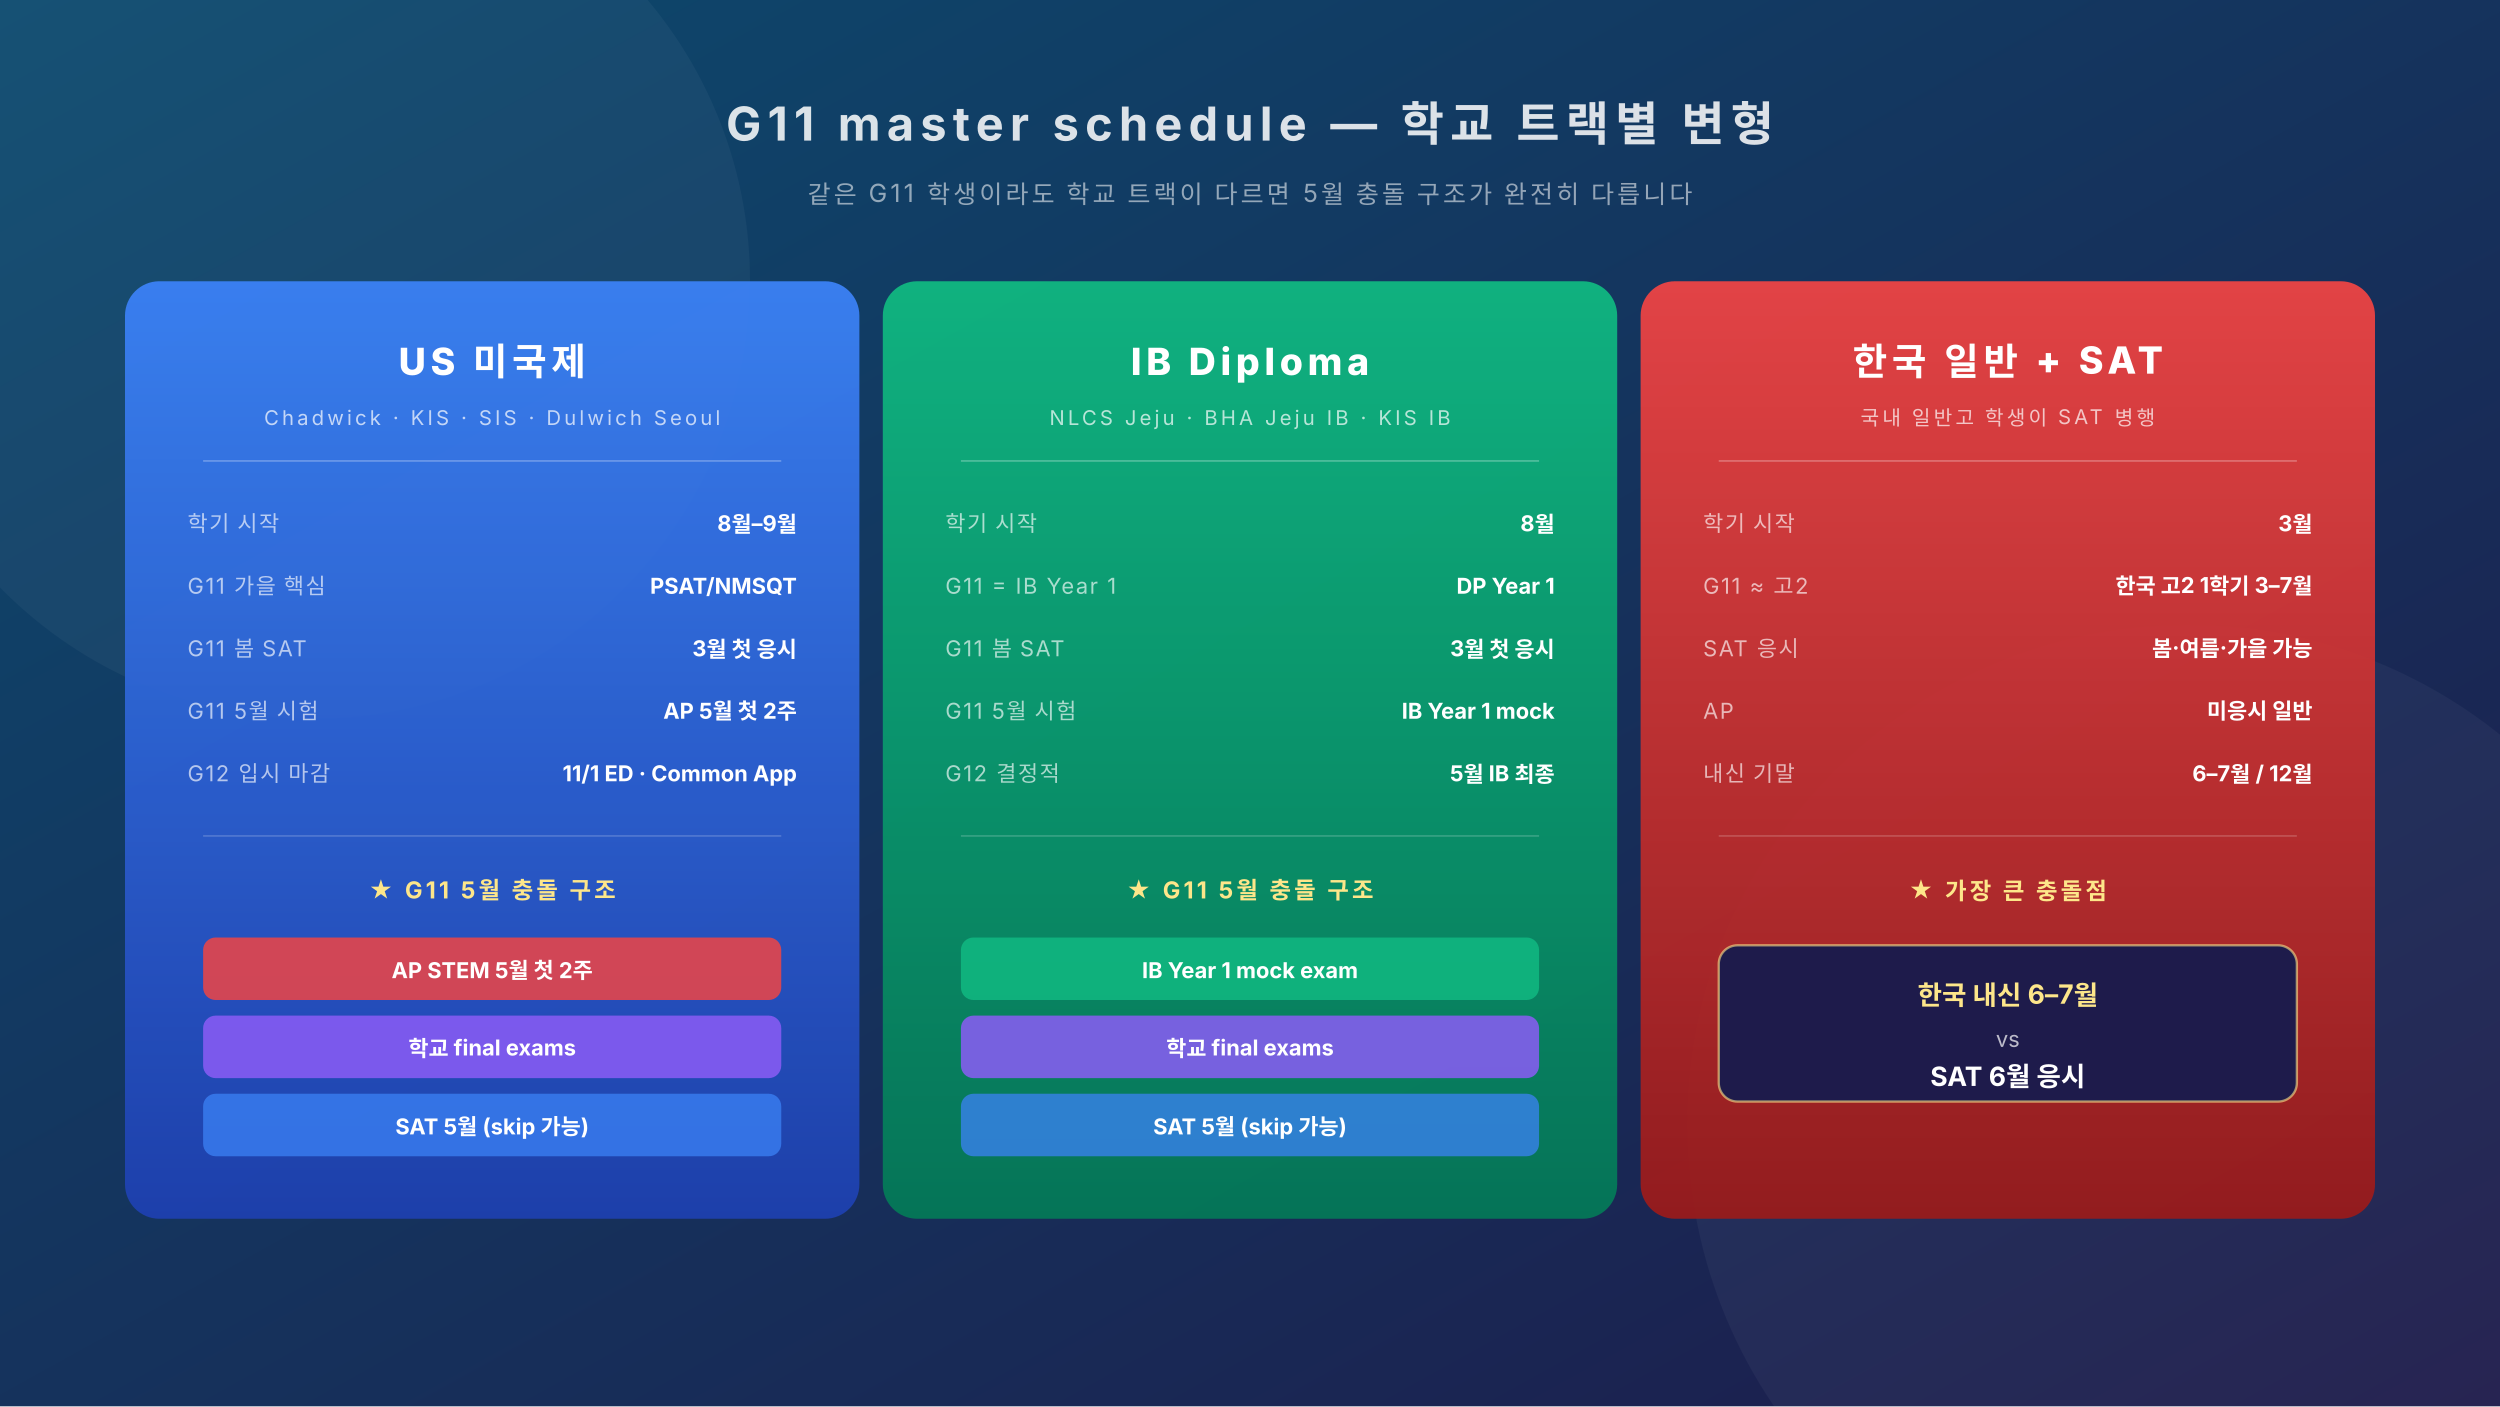
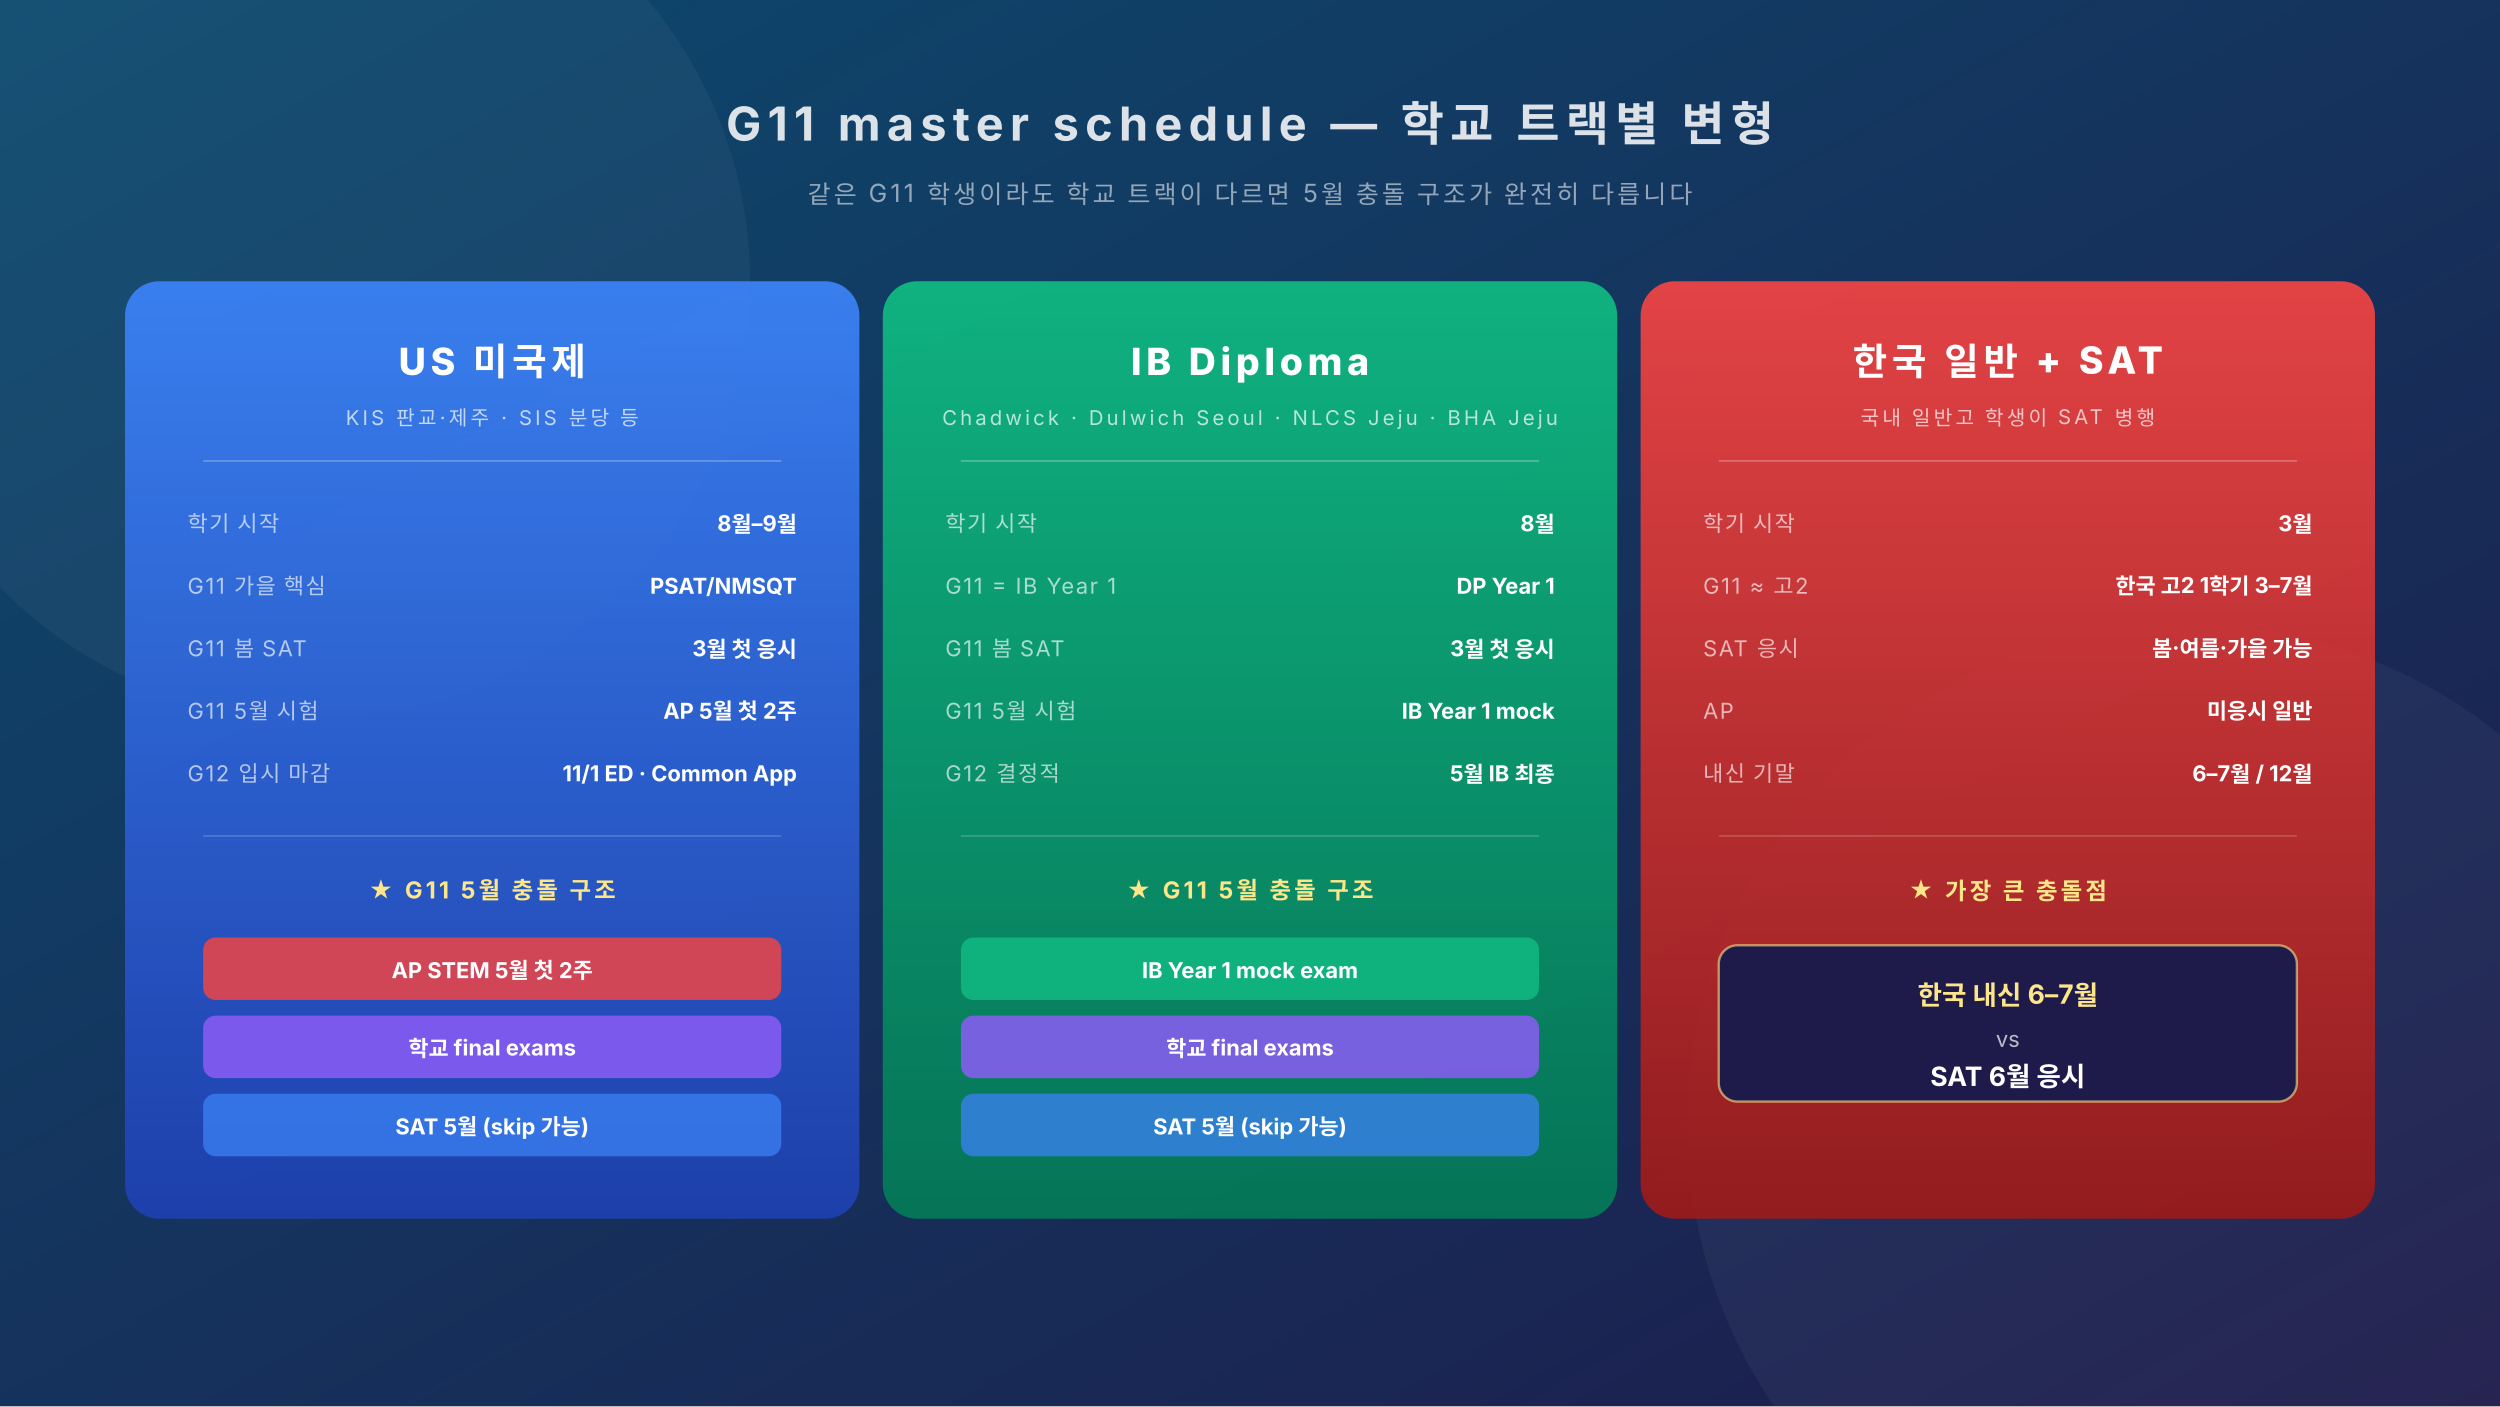
<svg xmlns="http://www.w3.org/2000/svg" viewBox="0 0 1600 900" preserveAspectRatio="xMidYMid slice">
  <defs>
    <linearGradient id="bgTrack" x1="0" y1="0" x2="1" y2="1">
      <stop offset="0%" stop-color="#0c4a6e" />
      <stop offset="100%" stop-color="#1e1b4b" />
    </linearGradient>
    <linearGradient id="trackUS" x1="0" y1="0" x2="0" y2="1">
      <stop offset="0%" stop-color="#3b82f6" />
      <stop offset="100%" stop-color="#1e40af" />
    </linearGradient>
    <linearGradient id="trackIB" x1="0" y1="0" x2="0" y2="1">
      <stop offset="0%" stop-color="#10b981" />
      <stop offset="100%" stop-color="#047857" />
    </linearGradient>
    <linearGradient id="trackKR" x1="0" y1="0" x2="0" y2="1">
      <stop offset="0%" stop-color="#ef4444" />
      <stop offset="100%" stop-color="#991b1b" />
    </linearGradient>
  </defs>
  <rect width="1600" height="900" fill="url(#bgTrack)" />
  <circle cx="200" cy="180" r="280" fill="#ffffff" opacity="0.04" />
  <circle cx="1400" cy="720" r="320" fill="#ffffff" opacity="0.04" />
  <text x="800" y="90" text-anchor="middle" font-family="-apple-system, sans-serif" font-size="30" font-weight="700" fill="#ffffff" opacity="0.85" letter-spacing="4">G11 master schedule — 학교 트랙별 변형</text>
  <text x="800" y="130" text-anchor="middle" font-family="-apple-system, sans-serif" font-size="16" fill="#ffffff" opacity="0.55" letter-spacing="2">같은 G11 학생이라도 학교 트랙이 다르면 5월 충돌 구조가 완전히 다릅니다</text>
  <g transform="translate(80, 180)">
    <rect width="470" height="600" rx="22" fill="url(#trackUS)" opacity="0.94" />
    <text x="235" y="60" text-anchor="middle" font-family="-apple-system, sans-serif" font-size="24" font-weight="800" fill="#ffffff" letter-spacing="3">US 미국제</text>
-     <text x="235" y="92" text-anchor="middle" font-family="-apple-system, sans-serif" font-size="13" fill="#ffffff" opacity="0.7" letter-spacing="2">Chadwick · KIS · SIS · Dulwich Seoul</text>
+     <text x="235" y="92" text-anchor="middle" font-family="-apple-system, sans-serif" font-size="13" fill="#ffffff" opacity="0.7" letter-spacing="2">KIS 판교·제주 · SIS 분당 등</text>
    <line x1="50" y1="115" x2="420" y2="115" stroke="#ffffff" stroke-width="1" opacity="0.3" />
    <text x="40" y="160" font-family="-apple-system, sans-serif" font-size="14" fill="#ffffff" opacity="0.65" letter-spacing="1">학기 시작</text>
    <text x="430" y="160" text-anchor="end" font-family="-apple-system, sans-serif" font-size="14" font-weight="700" fill="#ffffff">8월–9월</text>
    <text x="40" y="200" font-family="-apple-system, sans-serif" font-size="14" fill="#ffffff" opacity="0.65" letter-spacing="1">G11 가을 핵심</text>
    <text x="430" y="200" text-anchor="end" font-family="-apple-system, sans-serif" font-size="14" font-weight="700" fill="#ffffff">PSAT/NMSQT</text>
    <text x="40" y="240" font-family="-apple-system, sans-serif" font-size="14" fill="#ffffff" opacity="0.65" letter-spacing="1">G11 봄 SAT</text>
    <text x="430" y="240" text-anchor="end" font-family="-apple-system, sans-serif" font-size="14" font-weight="700" fill="#ffffff">3월 첫 응시</text>
    <text x="40" y="280" font-family="-apple-system, sans-serif" font-size="14" fill="#ffffff" opacity="0.65" letter-spacing="1">G11 5월 시험</text>
    <text x="430" y="280" text-anchor="end" font-family="-apple-system, sans-serif" font-size="14" font-weight="700" fill="#ffffff">AP 5월 첫 2주</text>
    <text x="40" y="320" font-family="-apple-system, sans-serif" font-size="14" fill="#ffffff" opacity="0.65" letter-spacing="1">G12 입시 마감</text>
    <text x="430" y="320" text-anchor="end" font-family="-apple-system, sans-serif" font-size="14" font-weight="700" fill="#ffffff">11/1 ED · Common App</text>
    <line x1="50" y1="355" x2="420" y2="355" stroke="#ffffff" stroke-width="1" opacity="0.2" />
    <text x="235" y="395" text-anchor="middle" font-family="-apple-system, sans-serif" font-size="15" font-weight="700" fill="#fde68a" letter-spacing="2">★ G11 5월 충돌 구조</text>
    <g transform="translate(50, 420)">
      <rect width="370" height="40" rx="8" fill="#ef4444" opacity="0.85" />
      <text x="185" y="26" text-anchor="middle" font-family="-apple-system, sans-serif" font-size="14" font-weight="700" fill="#ffffff">AP STEM 5월 첫 2주</text>
    </g>
    <g transform="translate(50, 470)">
      <rect width="370" height="40" rx="8" fill="#8b5cf6" opacity="0.85" />
      <text x="185" y="26" text-anchor="middle" font-family="-apple-system, sans-serif" font-size="14" font-weight="700" fill="#ffffff">학교 final exams</text>
    </g>
    <g transform="translate(50, 520)">
      <rect width="370" height="40" rx="8" fill="#3b82f6" opacity="0.75" />
      <text x="185" y="26" text-anchor="middle" font-family="-apple-system, sans-serif" font-size="14" font-weight="700" fill="#ffffff">SAT 5월 (skip 가능)</text>
    </g>
  </g>
  <g transform="translate(565, 180)">
    <rect width="470" height="600" rx="22" fill="url(#trackIB)" opacity="0.94" />
    <text x="235" y="60" text-anchor="middle" font-family="-apple-system, sans-serif" font-size="24" font-weight="800" fill="#ffffff" letter-spacing="3">IB Diploma</text>
-     <text x="235" y="92" text-anchor="middle" font-family="-apple-system, sans-serif" font-size="13" fill="#ffffff" opacity="0.7" letter-spacing="2">NLCS Jeju · BHA Jeju IB · KIS IB</text>
+     <text x="235" y="92" text-anchor="middle" font-family="-apple-system, sans-serif" font-size="13" fill="#ffffff" opacity="0.7" letter-spacing="2">Chadwick · Dulwich Seoul · NLCS Jeju · BHA Jeju</text>
    <line x1="50" y1="115" x2="420" y2="115" stroke="#ffffff" stroke-width="1" opacity="0.3" />
    <text x="40" y="160" font-family="-apple-system, sans-serif" font-size="14" fill="#ffffff" opacity="0.65" letter-spacing="1">학기 시작</text>
    <text x="430" y="160" text-anchor="end" font-family="-apple-system, sans-serif" font-size="14" font-weight="700" fill="#ffffff">8월</text>
    <text x="40" y="200" font-family="-apple-system, sans-serif" font-size="14" fill="#ffffff" opacity="0.65" letter-spacing="1">G11 = IB Year 1</text>
    <text x="430" y="200" text-anchor="end" font-family="-apple-system, sans-serif" font-size="14" font-weight="700" fill="#ffffff">DP Year 1</text>
    <text x="40" y="240" font-family="-apple-system, sans-serif" font-size="14" fill="#ffffff" opacity="0.65" letter-spacing="1">G11 봄 SAT</text>
    <text x="430" y="240" text-anchor="end" font-family="-apple-system, sans-serif" font-size="14" font-weight="700" fill="#ffffff">3월 첫 응시</text>
    <text x="40" y="280" font-family="-apple-system, sans-serif" font-size="14" fill="#ffffff" opacity="0.65" letter-spacing="1">G11 5월 시험</text>
    <text x="430" y="280" text-anchor="end" font-family="-apple-system, sans-serif" font-size="14" font-weight="700" fill="#ffffff">IB Year 1 mock</text>
    <text x="40" y="320" font-family="-apple-system, sans-serif" font-size="14" fill="#ffffff" opacity="0.65" letter-spacing="1">G12 결정적</text>
    <text x="430" y="320" text-anchor="end" font-family="-apple-system, sans-serif" font-size="14" font-weight="700" fill="#ffffff">5월 IB 최종</text>
    <line x1="50" y1="355" x2="420" y2="355" stroke="#ffffff" stroke-width="1" opacity="0.2" />
    <text x="235" y="395" text-anchor="middle" font-family="-apple-system, sans-serif" font-size="15" font-weight="700" fill="#fde68a" letter-spacing="2">★ G11 5월 충돌 구조</text>
    <g transform="translate(50, 420)">
      <rect width="370" height="40" rx="8" fill="#10b981" opacity="0.85" />
      <text x="185" y="26" text-anchor="middle" font-family="-apple-system, sans-serif" font-size="14" font-weight="700" fill="#ffffff">IB Year 1 mock exam</text>
    </g>
    <g transform="translate(50, 470)">
      <rect width="370" height="40" rx="8" fill="#8b5cf6" opacity="0.85" />
      <text x="185" y="26" text-anchor="middle" font-family="-apple-system, sans-serif" font-size="14" font-weight="700" fill="#ffffff">학교 final exams</text>
    </g>
    <g transform="translate(50, 520)">
      <rect width="370" height="40" rx="8" fill="#3b82f6" opacity="0.75" />
      <text x="185" y="26" text-anchor="middle" font-family="-apple-system, sans-serif" font-size="14" font-weight="700" fill="#ffffff">SAT 5월 (skip 가능)</text>
    </g>
  </g>
  <g transform="translate(1050, 180)">
    <rect width="470" height="600" rx="22" fill="url(#trackKR)" opacity="0.94" />
    <text x="235" y="60" text-anchor="middle" font-family="-apple-system, sans-serif" font-size="24" font-weight="800" fill="#ffffff" letter-spacing="3">한국 일반 + SAT</text>
    <text x="235" y="92" text-anchor="middle" font-family="-apple-system, sans-serif" font-size="13" fill="#ffffff" opacity="0.7" letter-spacing="2">국내 일반고 학생이 SAT 병행</text>
    <line x1="50" y1="115" x2="420" y2="115" stroke="#ffffff" stroke-width="1" opacity="0.3" />
    <text x="40" y="160" font-family="-apple-system, sans-serif" font-size="14" fill="#ffffff" opacity="0.65" letter-spacing="1">학기 시작</text>
    <text x="430" y="160" text-anchor="end" font-family="-apple-system, sans-serif" font-size="14" font-weight="700" fill="#ffffff">3월</text>
    <text x="40" y="200" font-family="-apple-system, sans-serif" font-size="14" fill="#ffffff" opacity="0.65" letter-spacing="1">G11 ≈ 고2</text>
    <text x="430" y="200" text-anchor="end" font-family="-apple-system, sans-serif" font-size="14" font-weight="700" fill="#ffffff">한국 고2 1학기 3–7월</text>
    <text x="40" y="240" font-family="-apple-system, sans-serif" font-size="14" fill="#ffffff" opacity="0.65" letter-spacing="1">SAT 응시</text>
    <text x="430" y="240" text-anchor="end" font-family="-apple-system, sans-serif" font-size="14" font-weight="700" fill="#ffffff">봄·여름·가을 가능</text>
    <text x="40" y="280" font-family="-apple-system, sans-serif" font-size="14" fill="#ffffff" opacity="0.65" letter-spacing="1">AP</text>
    <text x="430" y="280" text-anchor="end" font-family="-apple-system, sans-serif" font-size="14" font-weight="700" fill="#ffffff">미응시 일반</text>
    <text x="40" y="320" font-family="-apple-system, sans-serif" font-size="14" fill="#ffffff" opacity="0.65" letter-spacing="1">내신 기말</text>
    <text x="430" y="320" text-anchor="end" font-family="-apple-system, sans-serif" font-size="14" font-weight="700" fill="#ffffff">6–7월 / 12월</text>
    <line x1="50" y1="355" x2="420" y2="355" stroke="#ffffff" stroke-width="1" opacity="0.2" />
    <text x="235" y="395" text-anchor="middle" font-family="-apple-system, sans-serif" font-size="15" font-weight="700" fill="#fde68a" letter-spacing="2">★ 가장 큰 충돌점</text>
    <g transform="translate(50, 425)">
      <rect width="370" height="100" rx="12" fill="#1e1b4b" stroke="#fde68a" stroke-width="1.5" stroke-opacity="0.6" />
      <text x="185" y="38" text-anchor="middle" font-family="-apple-system, sans-serif" font-size="17" font-weight="700" fill="#fde68a">한국 내신 6–7월</text>
      <text x="185" y="65" text-anchor="middle" font-family="-apple-system, sans-serif" font-size="14" fill="#ffffff" opacity="0.7">vs</text>
      <text x="185" y="90" text-anchor="middle" font-family="-apple-system, sans-serif" font-size="17" font-weight="700" fill="#ffffff">SAT 6월 응시</text>
    </g>
  </g>
</svg>
